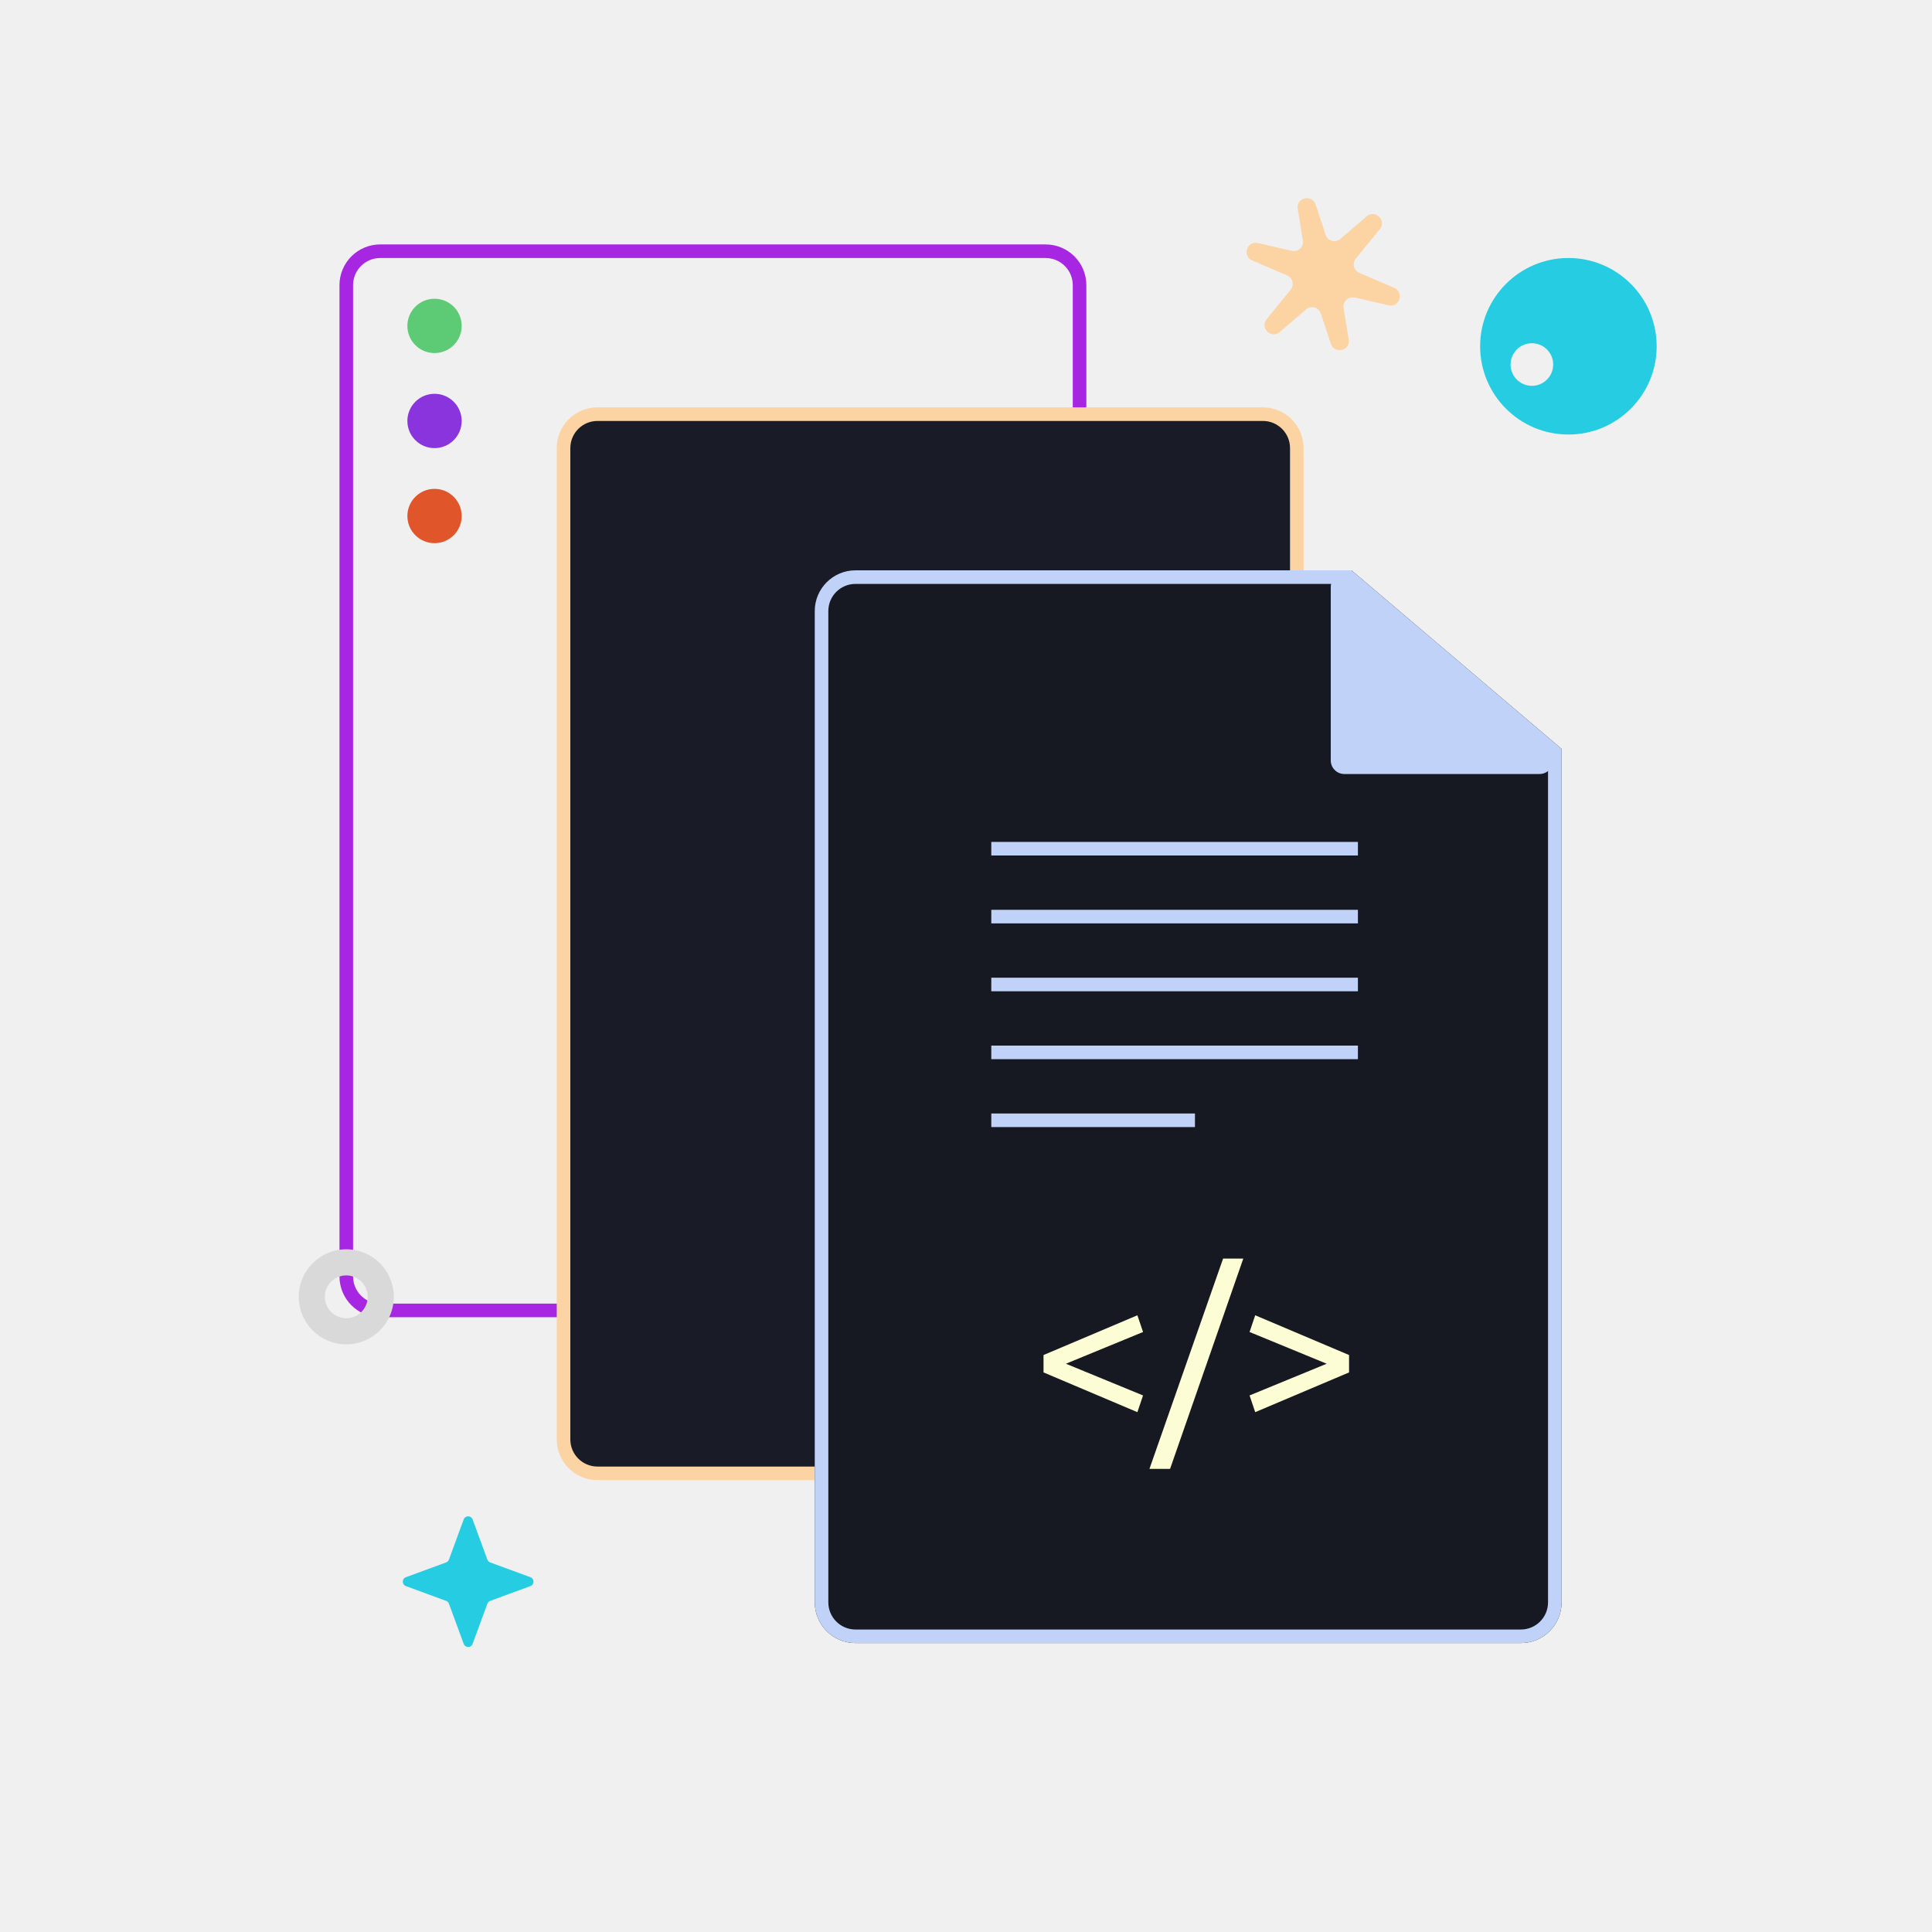
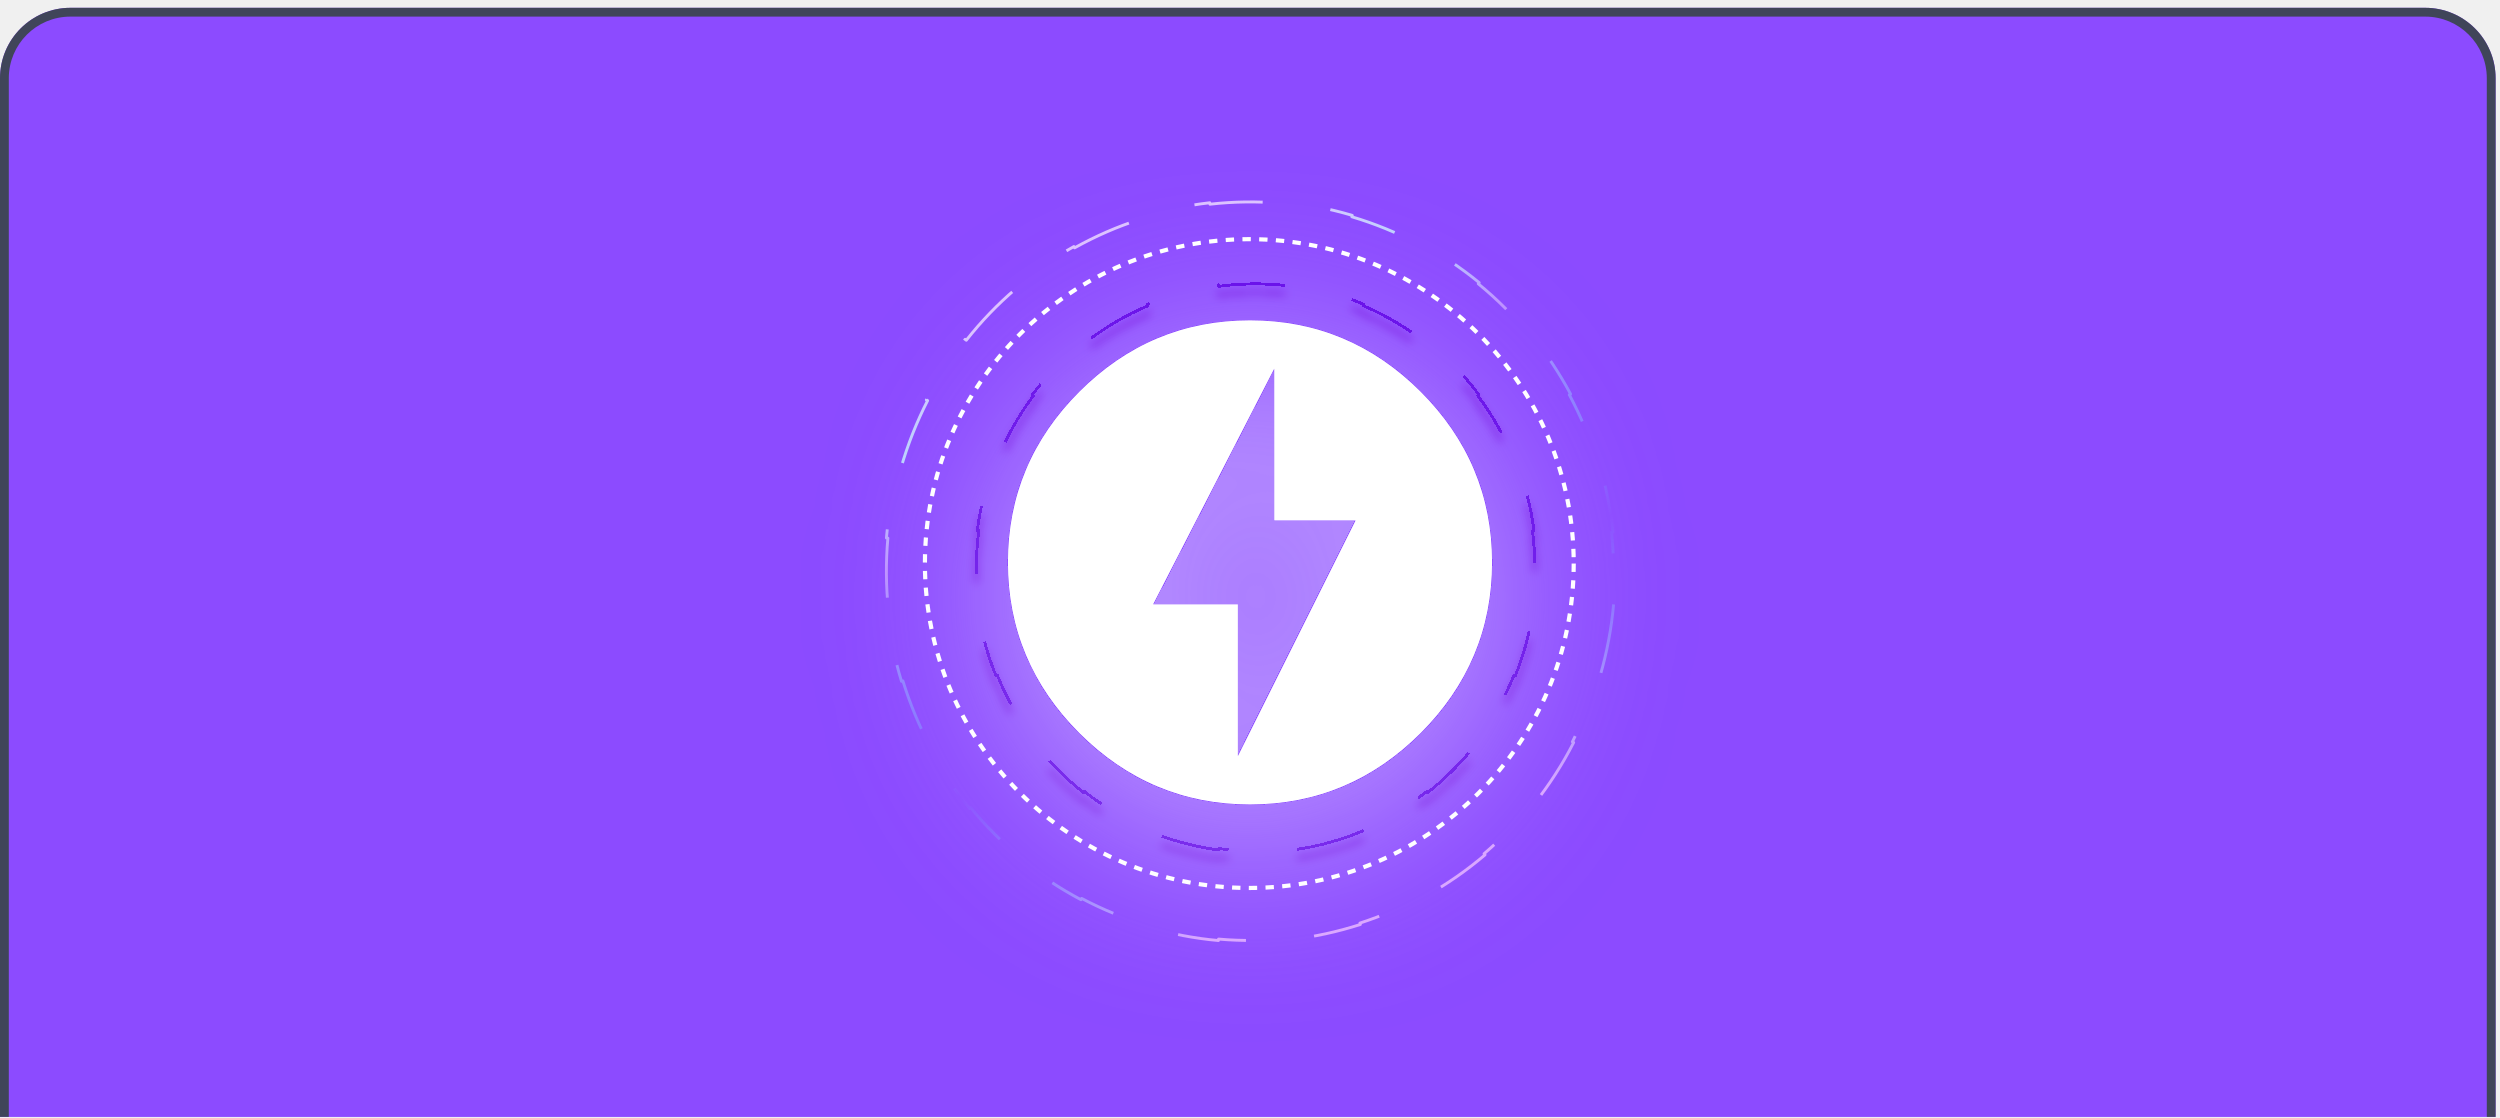
- <svg xmlns="http://www.w3.org/2000/svg" width="125" height="125" viewBox="0 0 125 125" fill="none">
-   <rect x="22.404" y="16.254" width="47.443" height="68.529" rx="2.196" stroke="#A626E2" stroke-width="0.879" />
-   <rect x="36.461" y="26.796" width="47.443" height="68.529" rx="2.196" fill="#191B26" stroke="#FCD3A3" stroke-width="0.879" />
-   <path d="M87.26 21.962C87.377 22.686 86.338 22.941 86.107 22.245L85.457 20.284C85.323 19.882 84.825 19.744 84.504 20.019L82.801 21.48C82.25 21.952 81.493 21.215 81.952 20.652L83.505 18.745C83.755 18.438 83.642 17.978 83.279 17.822L81.019 16.851C80.352 16.564 80.681 15.56 81.389 15.724L83.574 16.23C83.987 16.325 84.364 15.972 84.296 15.555L83.965 13.515C83.847 12.791 84.887 12.536 85.118 13.232L85.768 15.193C85.901 15.595 86.399 15.733 86.721 15.458L88.424 13.998C88.975 13.525 89.731 14.263 89.273 14.825L87.719 16.732C87.47 17.039 87.582 17.499 87.946 17.655L90.206 18.627C90.873 18.913 90.543 19.917 89.836 19.754L87.65 19.247C87.238 19.152 86.861 19.505 86.928 19.923L87.26 21.962Z" fill="#FCD3A3" />
-   <path d="M30.001 106.358C30.1 106.627 30.48 106.627 30.578 106.358L31.533 103.759C31.564 103.674 31.631 103.607 31.716 103.576L34.315 102.621C34.584 102.522 34.584 102.143 34.315 102.044L31.716 101.089C31.631 101.058 31.564 100.991 31.533 100.906L30.578 98.307C30.48 98.038 30.1 98.038 30.001 98.307L29.046 100.906C29.015 100.991 28.948 101.058 28.863 101.089L26.264 102.044C25.995 102.143 25.995 102.522 26.264 102.621L28.863 103.576C28.948 103.607 29.015 103.674 29.046 103.759L30.001 106.358Z" fill="#26CCE2" />
-   <path d="M25.479 83.904C25.479 85.602 24.102 86.979 22.404 86.979C20.705 86.979 19.329 85.602 19.329 83.904C19.329 82.205 20.705 80.829 22.404 80.829C24.102 80.829 25.479 82.205 25.479 83.904ZM21.018 83.904C21.018 84.669 21.639 85.289 22.404 85.289C23.169 85.289 23.789 84.669 23.789 83.904C23.789 83.138 23.169 82.518 22.404 82.518C21.639 82.518 21.018 83.138 21.018 83.904Z" fill="#D9D9D9" />
-   <mask id="path-6-inside-1_309_299" fill="white">
-     <path fill-rule="evenodd" clip-rule="evenodd" d="M87.444 36.9H55.35C53.894 36.9 52.714 38.08 52.714 39.536V103.671C52.714 105.127 53.894 106.307 55.35 106.307H98.4C99.856 106.307 101.036 105.127 101.036 103.671V48.453L87.444 36.9Z" />
+ <svg xmlns="http://www.w3.org/2000/svg" width="284" height="127" viewBox="0 0 284 127" fill="none">
+   <mask id="path-1-inside-1_748_7139" fill="white">
+     <path d="M0 8.887C0 4.469 3.582 0.887 8 0.887H275.5C279.918 0.887 283.5 4.469 283.5 8.887V126.887H0V8.887Z" />
  </mask>
-   <path fill-rule="evenodd" clip-rule="evenodd" d="M87.444 36.9H55.35C53.894 36.9 52.714 38.08 52.714 39.536V103.671C52.714 105.127 53.894 106.307 55.35 106.307H98.4C99.856 106.307 101.036 105.127 101.036 103.671V48.453L87.444 36.9Z" fill="#161822" />
-   <path d="M87.444 36.9L88.013 36.231L87.767 36.021H87.444V36.9ZM101.036 48.453H101.914V48.047L101.605 47.784L101.036 48.453ZM55.35 37.779H87.444V36.021H55.35V37.779ZM53.593 39.536C53.593 38.565 54.38 37.779 55.35 37.779V36.021C53.409 36.021 51.836 37.595 51.836 39.536H53.593ZM53.593 103.671V39.536H51.836V103.671H53.593ZM55.35 105.429C54.38 105.429 53.593 104.642 53.593 103.671H51.836C51.836 105.612 53.409 107.186 55.35 107.186V105.429ZM98.4 105.429H55.35V107.186H98.4V105.429ZM100.157 103.671C100.157 104.642 99.371 105.429 98.4 105.429V107.186C100.341 107.186 101.914 105.612 101.914 103.671H100.157ZM100.157 48.453V103.671H101.914V48.453H100.157ZM101.605 47.784L88.013 36.231L86.875 37.569L100.467 49.123L101.605 47.784Z" fill="#C0D2F7" mask="url(#path-6-inside-1_309_299)" />
-   <line x1="64.136" y1="68.089" x2="87.857" y2="68.089" stroke="#C0D2F7" stroke-width="0.879" />
-   <line x1="64.136" y1="72.482" x2="77.314" y2="72.482" stroke="#C0D2F7" stroke-width="0.879" />
-   <line x1="64.136" y1="63.696" x2="87.857" y2="63.696" stroke="#C0D2F7" stroke-width="0.879" />
-   <line x1="64.136" y1="59.304" x2="87.857" y2="59.304" stroke="#C0D2F7" stroke-width="0.879" />
-   <line x1="64.136" y1="54.911" x2="87.857" y2="54.911" stroke="#C0D2F7" stroke-width="0.879" />
-   <path d="M68.964 88.233L73.955 90.285L73.589 91.367L67.516 88.795V87.67L73.589 85.098L73.955 86.18L68.964 88.233ZM75.704 95.036H74.369L79.134 81.429H80.441L75.704 95.036ZM80.846 86.18L81.212 85.098L87.284 87.67V88.795L81.212 91.367L80.846 90.285L85.836 88.233L80.846 86.18Z" fill="#FCFDD4" />
-   <path d="M100.187 48.543L87.562 37.321C86.996 36.818 86.1 37.22 86.1 37.978V49.2C86.1 49.685 86.493 50.079 86.979 50.079H99.604C100.411 50.079 100.791 49.08 100.187 48.543Z" fill="#C0D2F7" />
-   <circle cx="28.114" cy="27.236" r="1.757" fill="#8934DD" />
-   <circle cx="28.114" cy="33.386" r="1.757" fill="#E0562A" />
-   <circle cx="28.114" cy="21.086" r="1.757" fill="#5DCA75" />
-   <path fill-rule="evenodd" clip-rule="evenodd" d="M101.475 28.114C104.629 28.114 107.186 25.558 107.186 22.404C107.186 19.25 104.629 16.693 101.475 16.693C98.321 16.693 95.764 19.25 95.764 22.404C95.764 25.558 98.321 28.114 101.475 28.114ZM99.112 24.963C99.873 24.963 100.491 24.346 100.491 23.585C100.491 22.824 99.873 22.207 99.112 22.207C98.351 22.207 97.734 22.824 97.734 23.585C97.734 24.346 98.351 24.963 99.112 24.963Z" fill="#26CCE2" />
+   <path d="M0 8.887C0 4.469 3.582 0.887 8 0.887H275.5C279.918 0.887 283.5 4.469 283.5 8.887V126.887H0V8.887Z" fill="#8C4BFF" />
+   <path d="M-1 8.887C-1 3.917 3.029 -0.113 8 -0.113H275.5C280.471 -0.113 284.5 3.917 284.5 8.887H282.5C282.5 5.021 279.366 1.887 275.5 1.887H8C4.134 1.887 1 5.021 1 8.887H-1ZM283.5 126.887H0H283.5ZM-1 126.887V8.887C-1 3.917 3.029 -0.113 8 -0.113V1.887C4.134 1.887 1 5.021 1 8.887V126.887H-1ZM275.5 -0.113C280.471 -0.113 284.5 3.917 284.5 8.887V126.887H282.5V8.887C282.5 5.021 279.366 1.887 275.5 1.887V-0.113Z" fill="#404559" mask="url(#path-1-inside-1_748_7139)" />
+   <circle cx="141.922" cy="64.021" r="36.852" stroke="white" stroke-width="0.475" stroke-dasharray="0.95 0.95" />
+   <path d="M183.302 68.66C183.063 71.354 182.563 74.055 181.788 76.728L181.63 76.68C181.254 77.977 180.813 79.268 180.306 80.548C179.799 81.828 179.236 83.069 178.622 84.269L178.768 84.346C177.503 86.818 176.021 89.118 174.356 91.228L174.227 91.125C172.528 93.279 170.637 95.237 168.591 96.983L168.698 97.109C166.615 98.886 164.372 100.443 162.007 101.765L161.926 101.62C159.556 102.944 157.064 104.03 154.486 104.862L154.537 105.02C151.954 105.854 149.285 106.434 146.571 106.742L146.551 106.577C143.875 106.881 141.154 106.92 138.425 106.679L138.412 106.844C135.732 106.606 133.044 106.099 130.383 105.307L130.429 105.148C129.137 104.764 127.852 104.312 126.578 103.791C125.303 103.27 124.069 102.692 122.875 102.06L122.799 102.207C120.341 100.906 118.057 99.38 115.962 97.665L116.065 97.537C113.932 95.791 111.997 93.849 110.275 91.747L110.148 91.851C108.401 89.719 106.872 87.424 105.578 85.004L105.723 84.927C104.432 82.513 103.376 79.976 102.57 77.353L102.413 77.401C101.609 74.784 101.055 72.083 100.765 69.336L100.928 69.32C100.644 66.622 100.616 63.88 100.861 61.131L100.697 61.115C100.936 58.421 101.436 55.72 102.211 53.047L102.369 53.094C102.745 51.797 103.186 50.507 103.693 49.227C104.201 47.947 104.763 46.706 105.377 45.506L105.231 45.429C106.496 42.956 107.978 40.657 109.643 38.546L109.772 38.65C111.471 36.495 113.362 34.538 115.408 32.792L115.301 32.666C117.384 30.889 119.627 29.332 121.992 28.01L122.073 28.155C124.443 26.831 126.936 25.744 129.513 24.913L129.462 24.755C132.045 23.921 134.714 23.341 137.428 23.033L137.448 23.198C140.124 22.894 142.845 22.855 145.574 23.096L145.587 22.931C148.268 23.169 150.955 23.676 153.616 24.468L153.57 24.627C154.862 25.011 156.147 25.463 157.421 25.984C158.696 26.505 159.931 27.083 161.124 27.715L161.2 27.568C163.658 28.869 165.943 30.395 168.037 32.109L167.934 32.238C170.067 33.983 172.002 35.926 173.725 38.028L173.851 37.923C175.598 40.056 177.127 42.351 178.421 44.771L178.276 44.848C179.567 47.262 180.623 49.799 181.429 52.421L181.586 52.374C182.39 54.991 182.945 57.692 183.234 60.438L183.071 60.455C183.355 63.153 183.383 65.895 183.139 68.644L183.302 68.66Z" stroke="url(#paint0_linear_748_7139)" stroke-width="0.33" stroke-linejoin="round" stroke-dasharray="7.92 7.92" />
+   <g filter="url(#filter0_d_748_7139)">
+     <path d="M154.922 94.346C152.376 95.427 149.663 96.181 146.833 96.559L146.811 96.396C145.445 96.578 144.052 96.672 142.637 96.672C141.222 96.672 139.829 96.578 138.463 96.396L138.441 96.559C135.611 96.181 132.898 95.427 130.352 94.346L130.417 94.194C127.832 93.097 125.421 91.663 123.236 89.945L123.134 90.074C120.932 88.343 118.959 86.325 117.27 84.075L117.402 83.976C115.739 81.762 114.353 79.322 113.294 76.71L113.142 76.772C112.105 74.215 111.382 71.494 111.021 68.657L111.184 68.636C111.01 67.269 110.92 65.875 110.92 64.46C110.92 63.044 111.01 61.651 111.184 60.283L111.021 60.263C111.382 57.426 112.105 54.704 113.142 52.147L113.294 52.209C114.353 49.597 115.739 47.158 117.402 44.943L117.27 44.844C118.959 42.595 120.932 40.577 123.134 38.845L123.236 38.975C125.421 37.257 127.832 35.822 130.417 34.725L130.352 34.573C132.898 33.493 135.611 32.738 138.441 32.36L138.463 32.524C139.829 32.341 141.222 32.247 142.637 32.247C144.052 32.247 145.445 32.341 146.811 32.524L146.833 32.36C149.663 32.738 152.376 33.493 154.922 34.573L154.857 34.725C157.442 35.822 159.854 37.257 162.039 38.975L162.141 38.845C164.342 40.577 166.315 42.595 168.004 44.844L167.872 44.943C169.535 47.158 170.922 49.597 171.98 52.209L172.133 52.147C173.169 54.704 173.892 57.426 174.254 60.263L174.09 60.283C174.264 61.651 174.354 63.044 174.354 64.46C174.354 65.875 174.264 67.269 174.09 68.636L174.254 68.657C173.892 71.494 173.169 74.215 172.133 76.772L171.98 76.71C170.922 79.322 169.535 81.762 167.872 83.976L168.004 84.075C166.315 86.325 164.342 88.343 162.141 90.074L162.039 89.945C159.854 91.663 157.442 93.097 154.857 94.194L154.922 94.346Z" stroke="#5F00E8" stroke-width="0.33" stroke-linejoin="round" stroke-dasharray="7.92 7.92" shape-rendering="crispEdges" />
+   </g>
+   <g filter="url(#filter1_d_748_7139)">
+     <path d="M140.625 85.888L153.99 59.13H144.75V41.888L131 68.645H140.625V85.888ZM142 36.388C149.562 36.388 156.025 39.138 161.387 44.5C166.75 49.862 169.5 56.325 169.5 63.888C169.5 71.45 166.75 77.912 161.387 83.275C156.025 88.637 149.562 91.388 142 91.388C134.438 91.388 127.975 88.637 122.612 83.275C117.25 77.912 114.5 71.45 114.5 63.888C114.5 56.325 117.25 49.862 122.612 44.5C127.975 39.138 134.438 36.388 142 36.388Z" fill="white" />
+   </g>
+   <defs>
+     <filter id="filter0_d_748_7139" x="109.766" y="32.082" width="65.743" height="66.734" filterUnits="userSpaceOnUse" color-interpolation-filters="sRGB">
+       <feFlood flood-opacity="0" result="BackgroundImageFix" />
+       <feColorMatrix in="SourceAlpha" type="matrix" values="0 0 0 0 0 0 0 0 0 0 0 0 0 0 0 0 0 0 127 0" result="hardAlpha" />
+       <feOffset dy="0.99" />
+       <feGaussianBlur stdDeviation="0.495" />
+       <feComposite in2="hardAlpha" operator="out" />
+       <feColorMatrix type="matrix" values="0 0 0 0 0.432 0 0 0 0 0.004 0 0 0 0 0.846 0 0 0 1 0" />
+       <feBlend mode="screen" in2="BackgroundImageFix" result="effect1_dropShadow_748_7139" />
+       <feBlend mode="normal" in="SourceGraphic" in2="effect1_dropShadow_748_7139" result="shape" />
+     </filter>
+     <filter id="filter1_d_748_7139" x="89" y="14.887" width="106" height="106" filterUnits="userSpaceOnUse" color-interpolation-filters="sRGB">
+       <feFlood flood-opacity="0" result="BackgroundImageFix" />
+       <feColorMatrix in="SourceAlpha" type="matrix" values="0 0 0 0 0 0 0 0 0 0 0 0 0 0 0 0 0 0 127 0" result="hardAlpha" />
+       <feOffset dy="4" />
+       <feGaussianBlur stdDeviation="10" />
+       <feComposite in2="hardAlpha" operator="out" />
+       <feColorMatrix type="matrix" values="0 0 0 0 0.961 0 0 0 0 0.961 0 0 0 0 1 0 0 0 0.5 0" />
+       <feBlend mode="normal" in2="BackgroundImageFix" result="effect1_dropShadow_748_7139" />
+       <feBlend mode="normal" in="SourceGraphic" in2="effect1_dropShadow_748_7139" result="shape" />
+     </filter>
+     <linearGradient id="paint0_linear_748_7139" x1="124.863" y1="29.347" x2="164.175" y2="120.016" gradientUnits="userSpaceOnUse">
+       <stop offset="0.016" stop-color="#DCC2FF" />
+       <stop offset="0.13" stop-color="#B8D3FD" />
+       <stop offset="0.234" stop-color="#BD90FF" />
+       <stop offset="0.505" stop-color="#61D9FF" stop-opacity="0" />
+       <stop offset="0.766" stop-color="#E7B5FF" stop-opacity="0.84" />
+     </linearGradient>
+   </defs>
</svg>
